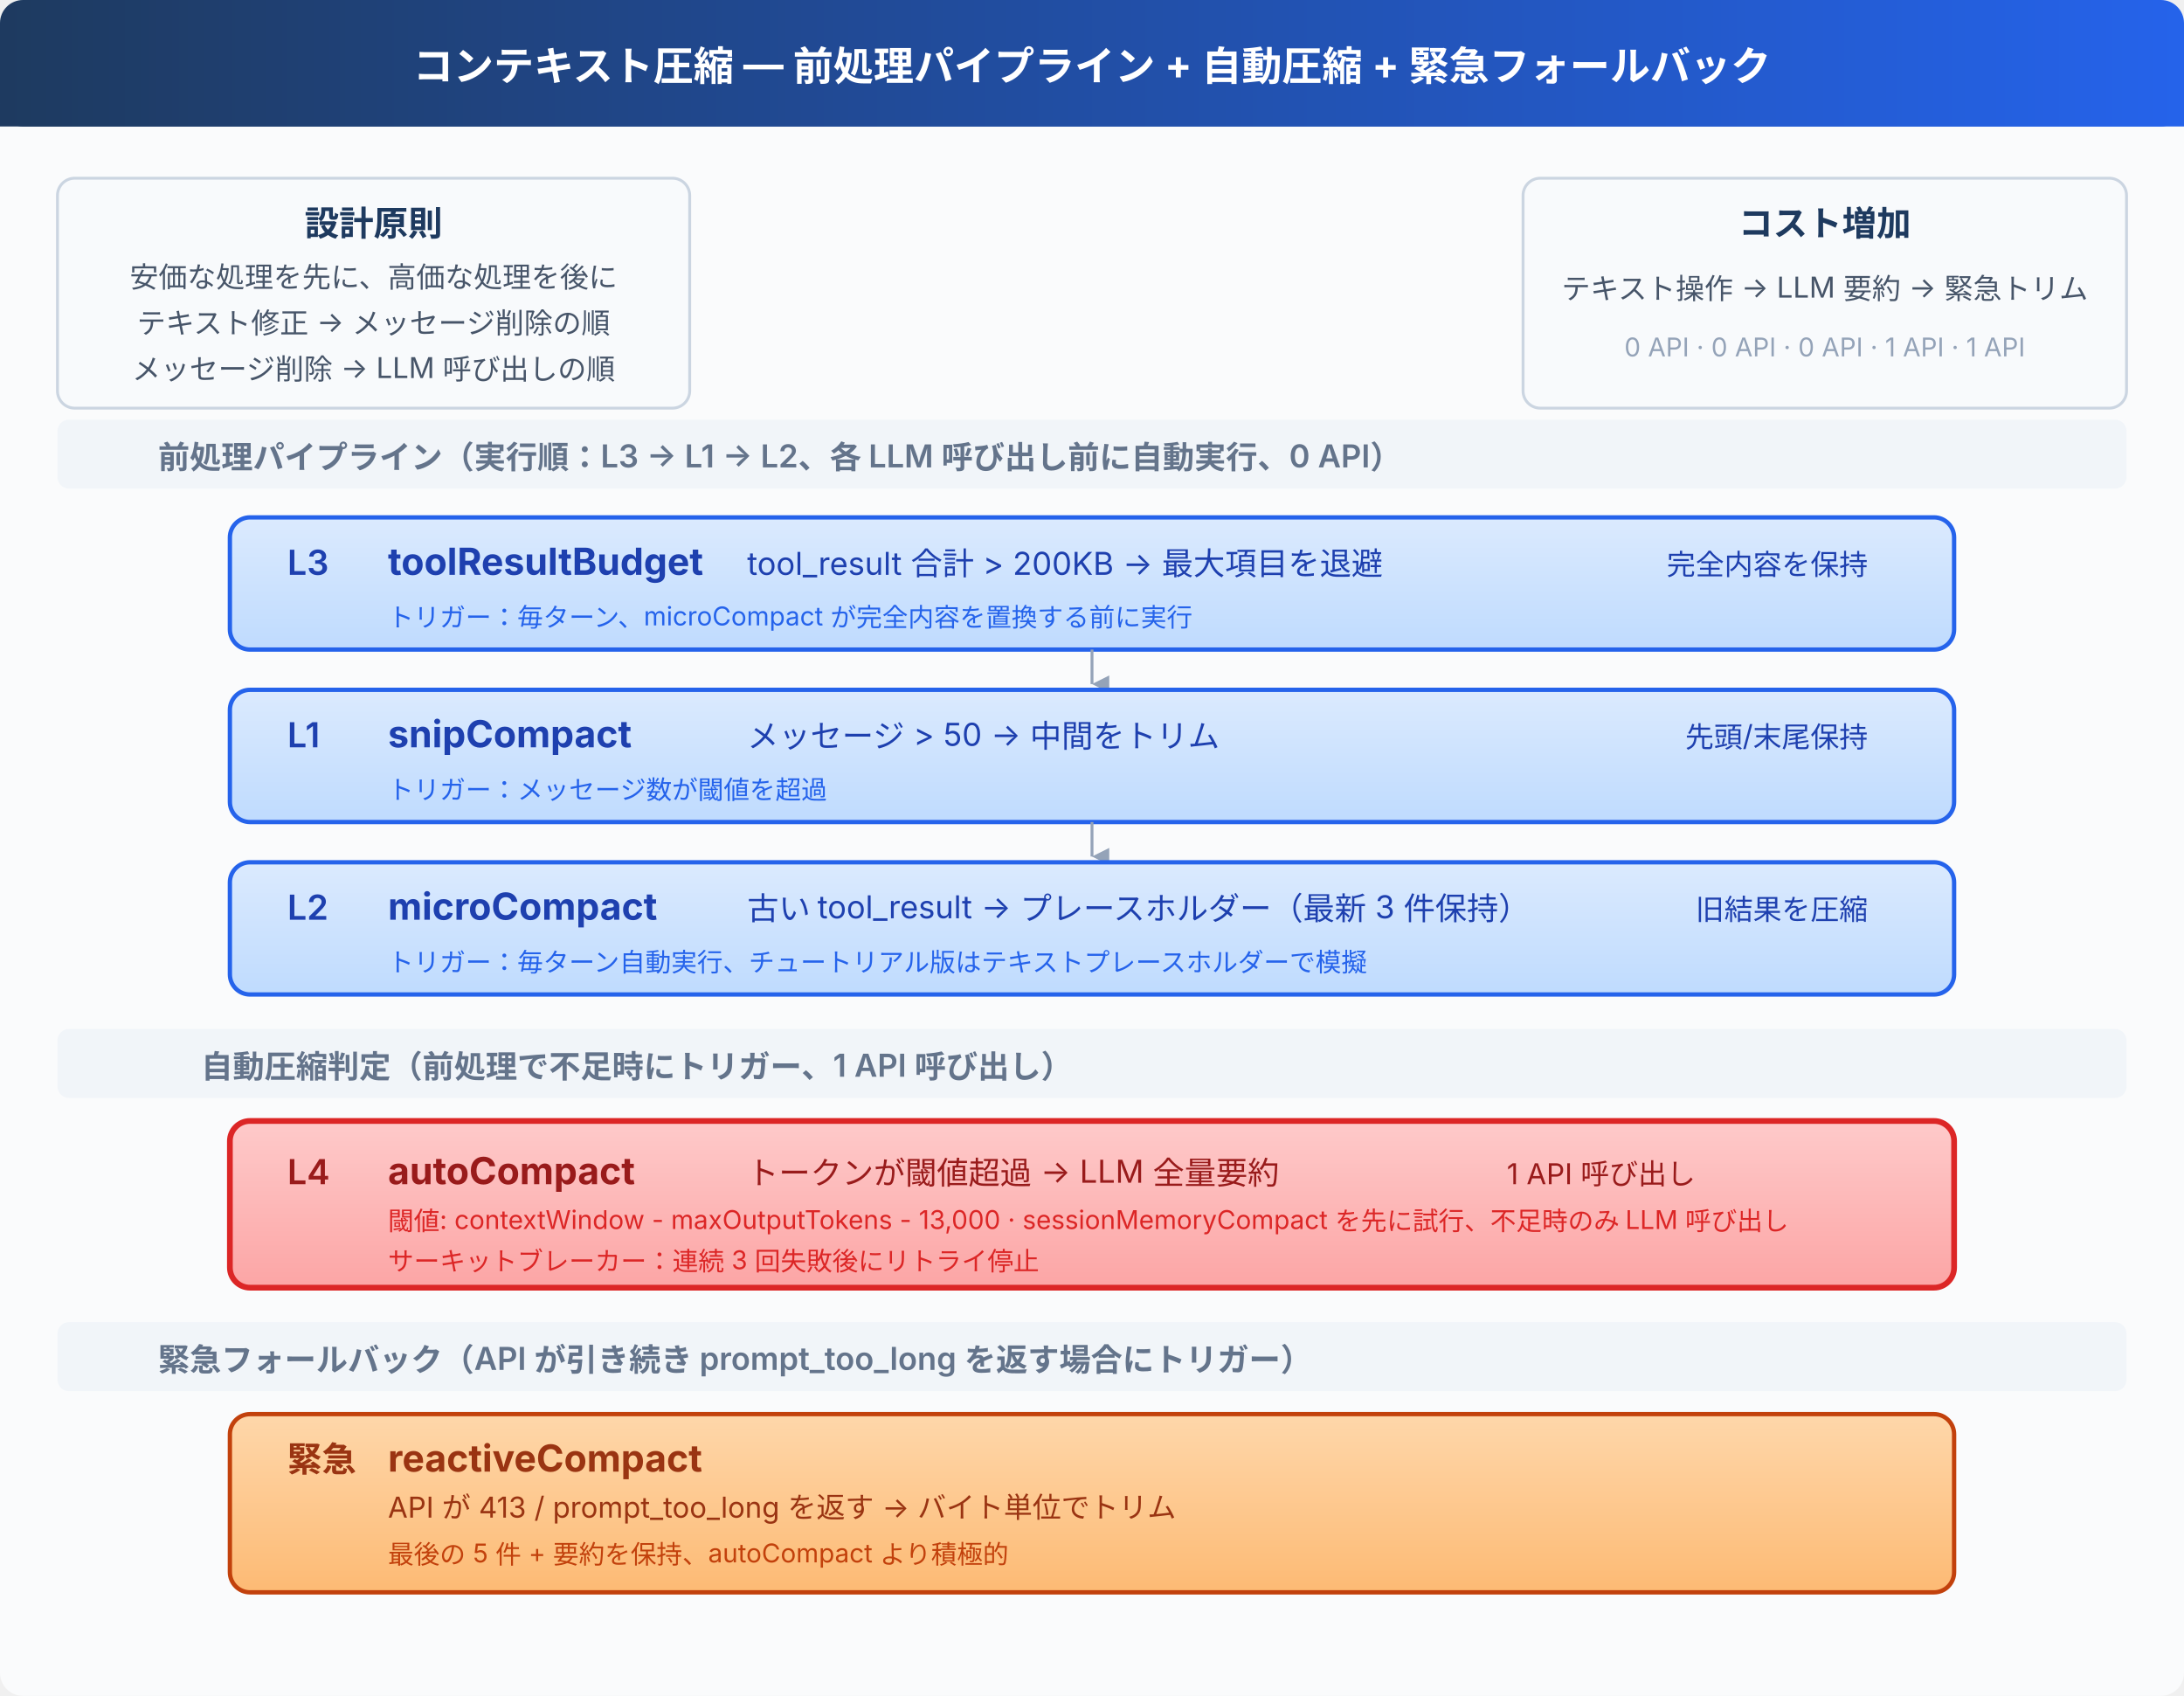
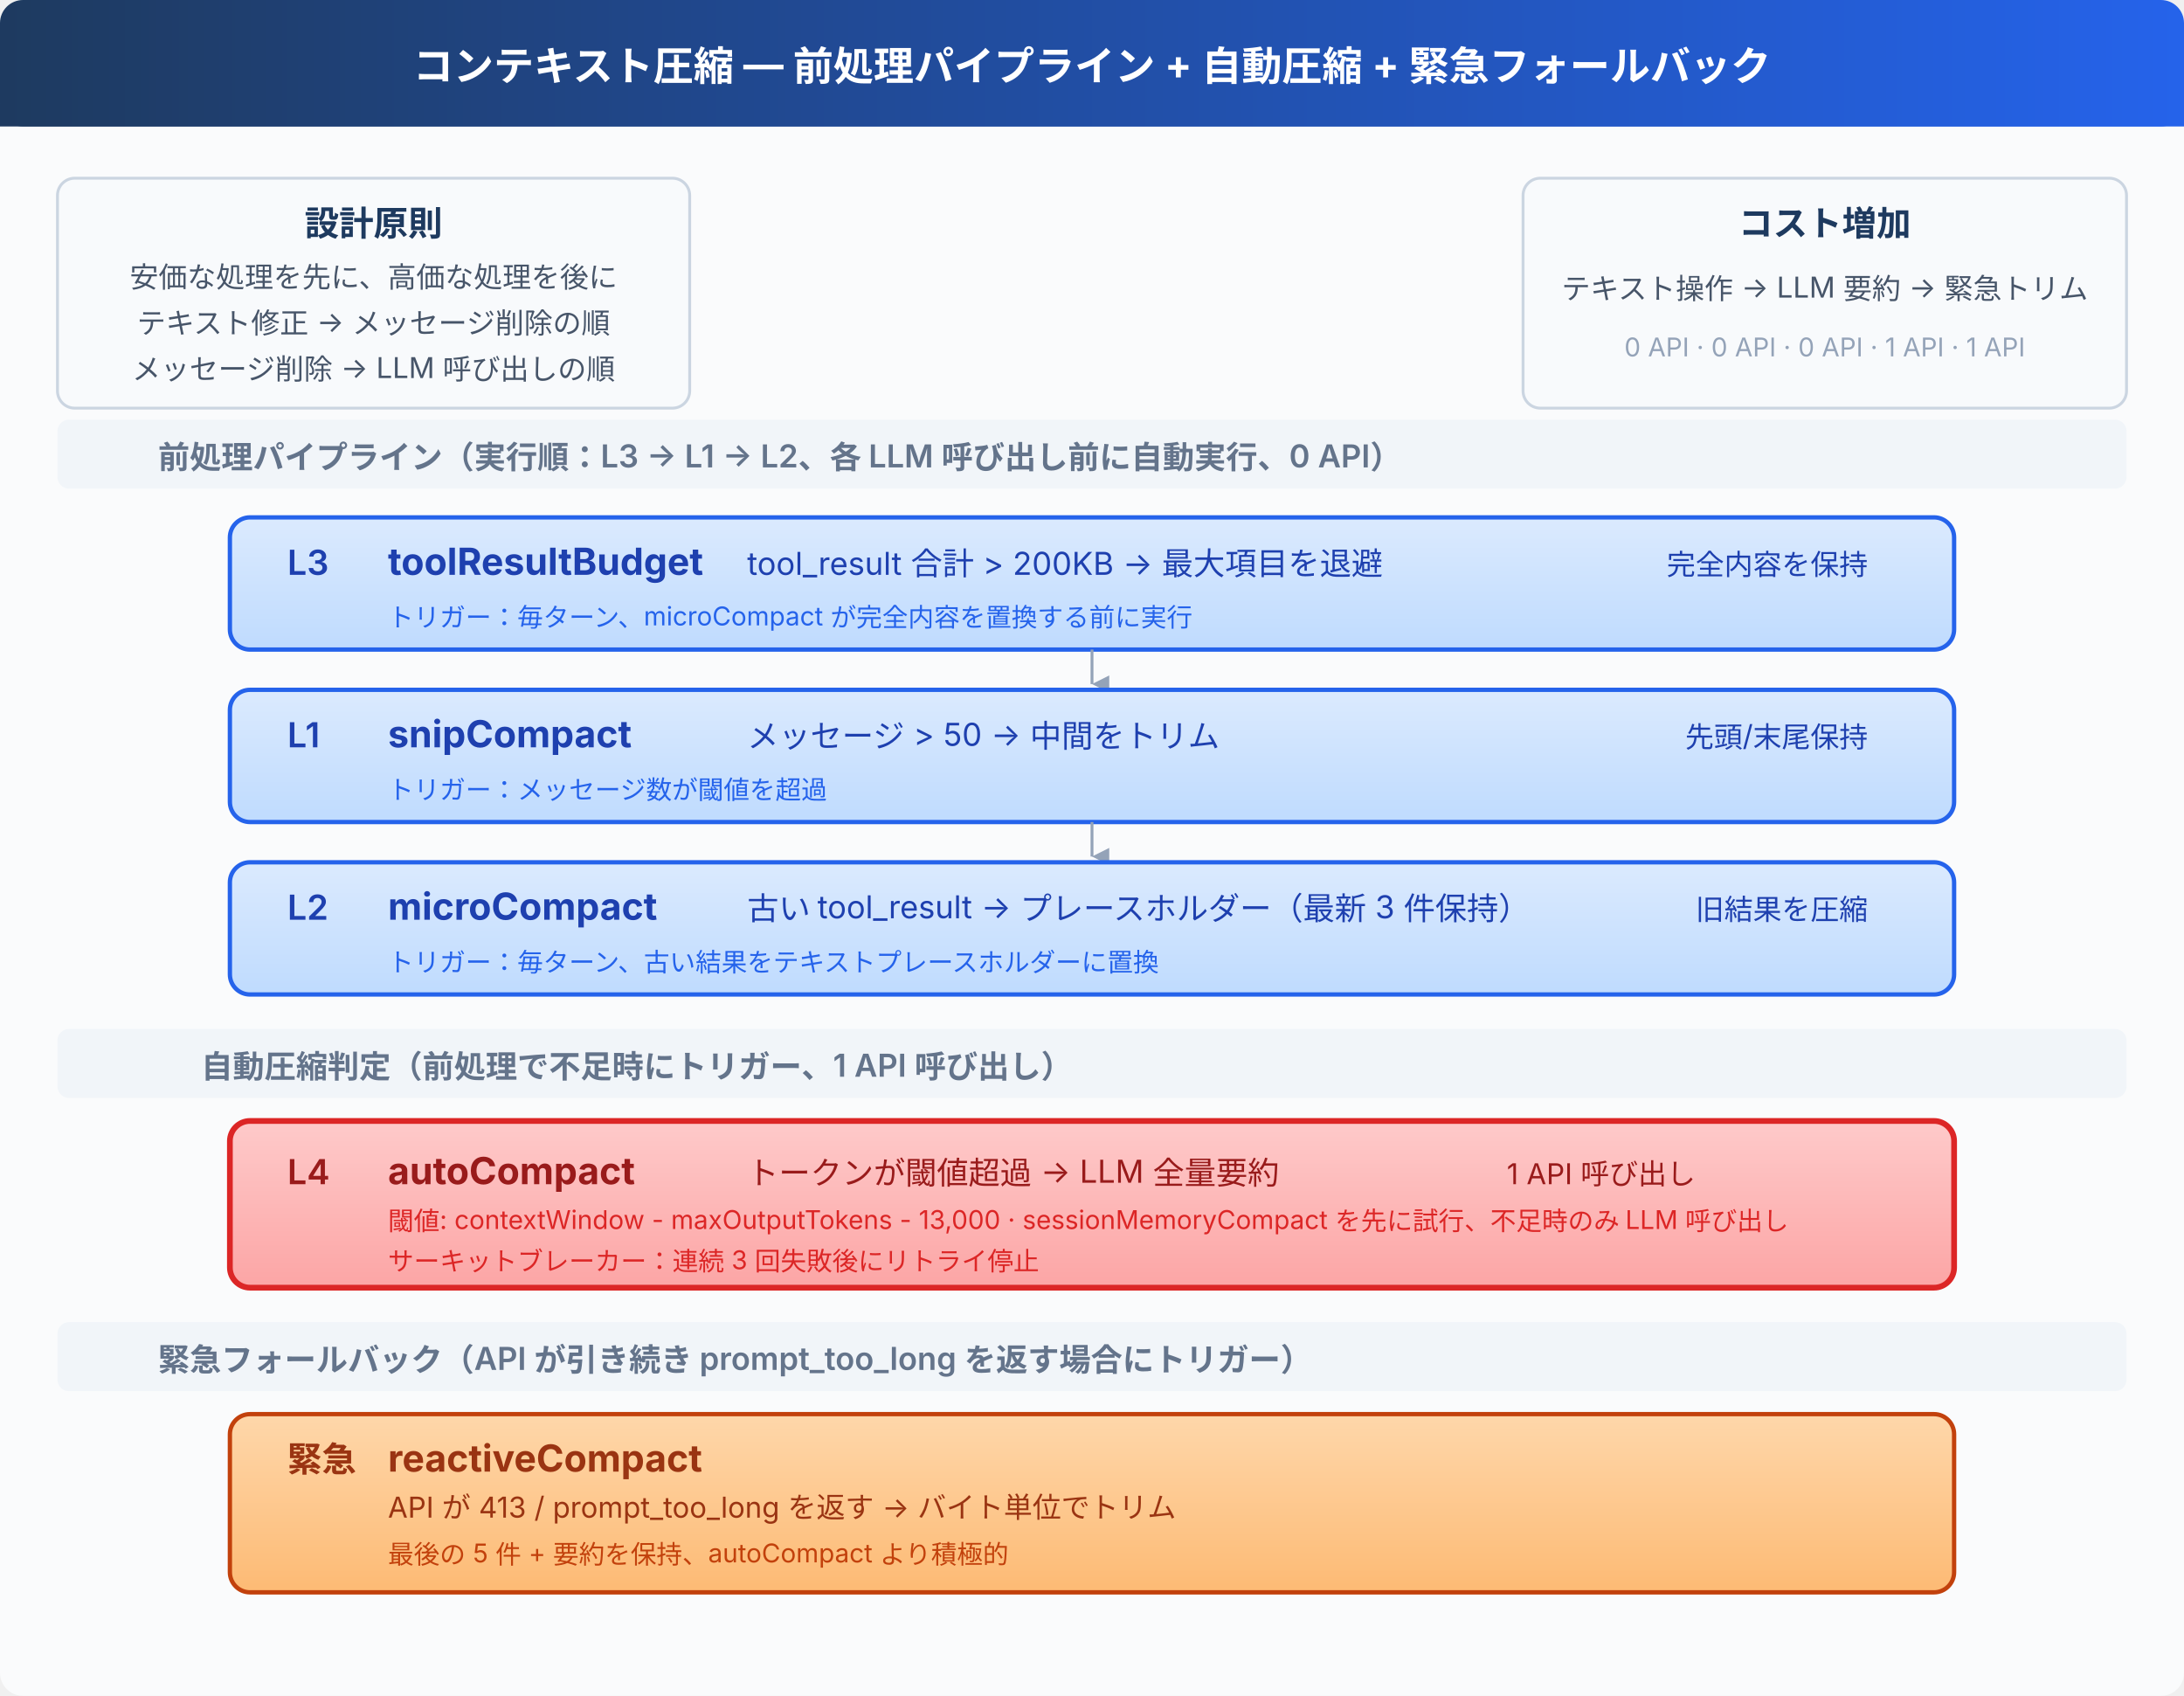
<svg xmlns="http://www.w3.org/2000/svg" viewBox="0 0 760 590" font-family="system-ui, -apple-system, sans-serif">
  <defs>
    <linearGradient id="header" x1="0" y1="0" x2="1" y2="0">
      <stop offset="0%" stop-color="#1e3a5f" />
      <stop offset="100%" stop-color="#2563eb" />
    </linearGradient>
    <linearGradient id="pre" x1="0" y1="0" x2="0" y2="1">
      <stop offset="0%" stop-color="#dbeafe" />
      <stop offset="100%" stop-color="#bfdbfe" />
    </linearGradient>
    <linearGradient id="auto" x1="0" y1="0" x2="0" y2="1">
      <stop offset="0%" stop-color="#fecaca" />
      <stop offset="100%" stop-color="#fca5a5" />
    </linearGradient>
    <linearGradient id="emergency" x1="0" y1="0" x2="0" y2="1">
      <stop offset="0%" stop-color="#fed7aa" />
      <stop offset="100%" stop-color="#fdba74" />
    </linearGradient>
    <marker id="arrow-d" viewBox="0 0 10 10" refX="5" refY="10" markerWidth="6" markerHeight="6" orient="auto">
      <path d="M 0 0 L 5 10 L 10 0 z" fill="#94a3b8" />
    </marker>
  </defs>
  <rect width="760" height="590" fill="#fafbfc" rx="8" />
  <rect x="0" y="0" width="760" height="44" fill="url(#header)" rx="8" />
  <rect x="0" y="36" width="760" height="8" fill="url(#header)" />
  <text x="380" y="28" fill="#fff" font-size="14" font-weight="700" text-anchor="middle">コンテキスト圧縮 — 前処理パイプライン + 自動圧縮 + 緊急フォールバック</text>
  <rect x="20" y="62" width="220" height="80" rx="6" fill="#f8fafc" stroke="#cbd5e1" stroke-width="1" />
  <text x="130" y="82" fill="#1e3a5f" font-size="12" font-weight="700" text-anchor="middle">設計原則</text>
  <text x="130" y="100" fill="#475569" font-size="10" text-anchor="middle">安価な処理を先に、高価な処理を後に</text>
  <text x="130" y="116" fill="#475569" font-size="10" text-anchor="middle">テキスト修正 → メッセージ削除の順</text>
  <text x="130" y="132" fill="#475569" font-size="10" text-anchor="middle">メッセージ削除 → LLM 呼び出しの順</text>
  <rect x="530" y="62" width="210" height="80" rx="6" fill="#f8fafc" stroke="#cbd5e1" stroke-width="1" />
  <text x="635" y="82" fill="#1e3a5f" font-size="12" font-weight="700" text-anchor="middle">コスト増加</text>
  <text x="635" y="104" fill="#475569" font-size="10" text-anchor="middle">テキスト操作 → LLM 要約 → 緊急トリム</text>
  <text x="635" y="124" fill="#94a3b8" font-size="9" text-anchor="middle">0 API · 0 API · 0 API · 1 API · 1 API</text>
  <rect x="20" y="146" width="720" height="24" rx="4" fill="#f1f5f9" />
  <text x="55" y="163" fill="#64748b" font-size="11" font-weight="600">前処理パイプライン（実行順：L3 → L1 → L2、各 LLM 呼び出し前に自動実行、0 API）</text>
  <rect x="80" y="180" width="600" height="46" rx="7" fill="url(#pre)" stroke="#2563eb" stroke-width="1.5" />
  <text x="100" y="200" fill="#1e40af" font-size="12" font-weight="600">L3</text>
  <text x="135" y="200" fill="#1e40af" font-size="13" font-weight="700">toolResultBudget</text>
  <text x="260" y="200" fill="#1e40af" font-size="11">tool_result 合計 &gt; 200KB → 最大項目を退避</text>
  <text x="650" y="200" fill="#1e40af" font-size="10" text-anchor="end">完全内容を保持</text>
  <text x="135" y="218" fill="#2563eb" font-size="9">トリガー：毎ターン、microCompact が完全内容を置換する前に実行</text>
  <line x1="380" y1="226" x2="380" y2="238" stroke="#94a3b8" stroke-width="1" marker-end="url(#arrow-d)" />
  <rect x="80" y="240" width="600" height="46" rx="7" fill="url(#pre)" stroke="#2563eb" stroke-width="1.5" />
  <text x="100" y="260" fill="#1e40af" font-size="12" font-weight="600">L1</text>
  <text x="135" y="260" fill="#1e40af" font-size="13" font-weight="700">snipCompact</text>
  <text x="260" y="260" fill="#1e40af" font-size="11">メッセージ &gt; 50 → 中間をトリム</text>
  <text x="650" y="260" fill="#1e40af" font-size="10" text-anchor="end">先頭/末尾保持</text>
  <text x="135" y="278" fill="#2563eb" font-size="9">トリガー：メッセージ数が閾値を超過</text>
  <line x1="380" y1="286" x2="380" y2="298" stroke="#94a3b8" stroke-width="1" marker-end="url(#arrow-d)" />
  <rect x="80" y="300" width="600" height="46" rx="7" fill="url(#pre)" stroke="#2563eb" stroke-width="1.5" />
  <text x="100" y="320" fill="#1e40af" font-size="12" font-weight="600">L2</text>
  <text x="135" y="320" fill="#1e40af" font-size="13" font-weight="700">microCompact</text>
  <text x="260" y="320" fill="#1e40af" font-size="11">古い tool_result → プレースホルダー（最新 3 件保持）</text>
  <text x="650" y="320" fill="#1e40af" font-size="10" text-anchor="end">旧結果を圧縮</text>
-   <text x="135" y="338" fill="#2563eb" font-size="9">トリガー：毎ターン自動実行、チュートリアル版はテキストプレースホルダーで模擬</text>
+   <text x="135" y="338" fill="#2563eb" font-size="9">トリガー：毎ターン、古い結果をテキストプレースホルダーに置換</text>
  <rect x="20" y="358" width="720" height="24" rx="4" fill="#f1f5f9" />
  <text x="70" y="375" fill="#64748b" font-size="11" font-weight="600">自動圧縮判定（前処理で不足時にトリガー、1 API 呼び出し）</text>
  <rect x="80" y="390" width="600" height="58" rx="7" fill="url(#auto)" stroke="#dc2626" stroke-width="2" />
  <text x="100" y="412" fill="#991b1b" font-size="12" font-weight="600">L4</text>
  <text x="135" y="412" fill="#991b1b" font-size="13" font-weight="700">autoCompact</text>
  <text x="260" y="412" fill="#991b1b" font-size="11">トークンが閾値超過 → LLM 全量要約</text>
  <text x="590" y="412" fill="#991b1b" font-size="10" text-anchor="end">1 API 呼び出し</text>
  <text x="135" y="428" fill="#dc2626" font-size="9">閾値: contextWindow - maxOutputTokens - 13,000 · sessionMemoryCompact を先に試行、不足時のみ LLM 呼び出し</text>
  <text x="135" y="442" fill="#dc2626" font-size="9">サーキットブレーカー：連続 3 回失敗後にリトライ停止</text>
  <rect x="20" y="460" width="720" height="24" rx="4" fill="#f1f5f9" />
  <text x="55" y="477" fill="#64748b" font-size="11" font-weight="600">緊急フォールバック（API が引き続き prompt_too_long を返す場合にトリガー）</text>
  <rect x="80" y="492" width="600" height="62" rx="7" fill="url(#emergency)" stroke="#c2410c" stroke-width="1.5" />
  <text x="100" y="512" fill="#9a3412" font-size="12" font-weight="600">緊急</text>
  <text x="135" y="512" fill="#9a3412" font-size="13" font-weight="700">reactiveCompact</text>
  <text x="135" y="528" fill="#9a3412" font-size="10">API が 413 / prompt_too_long を返す → バイト単位でトリム</text>
  <text x="135" y="544" fill="#c2410c" font-size="9">最後の 5 件 + 要約を保持、autoCompact より積極的</text>
</svg>
